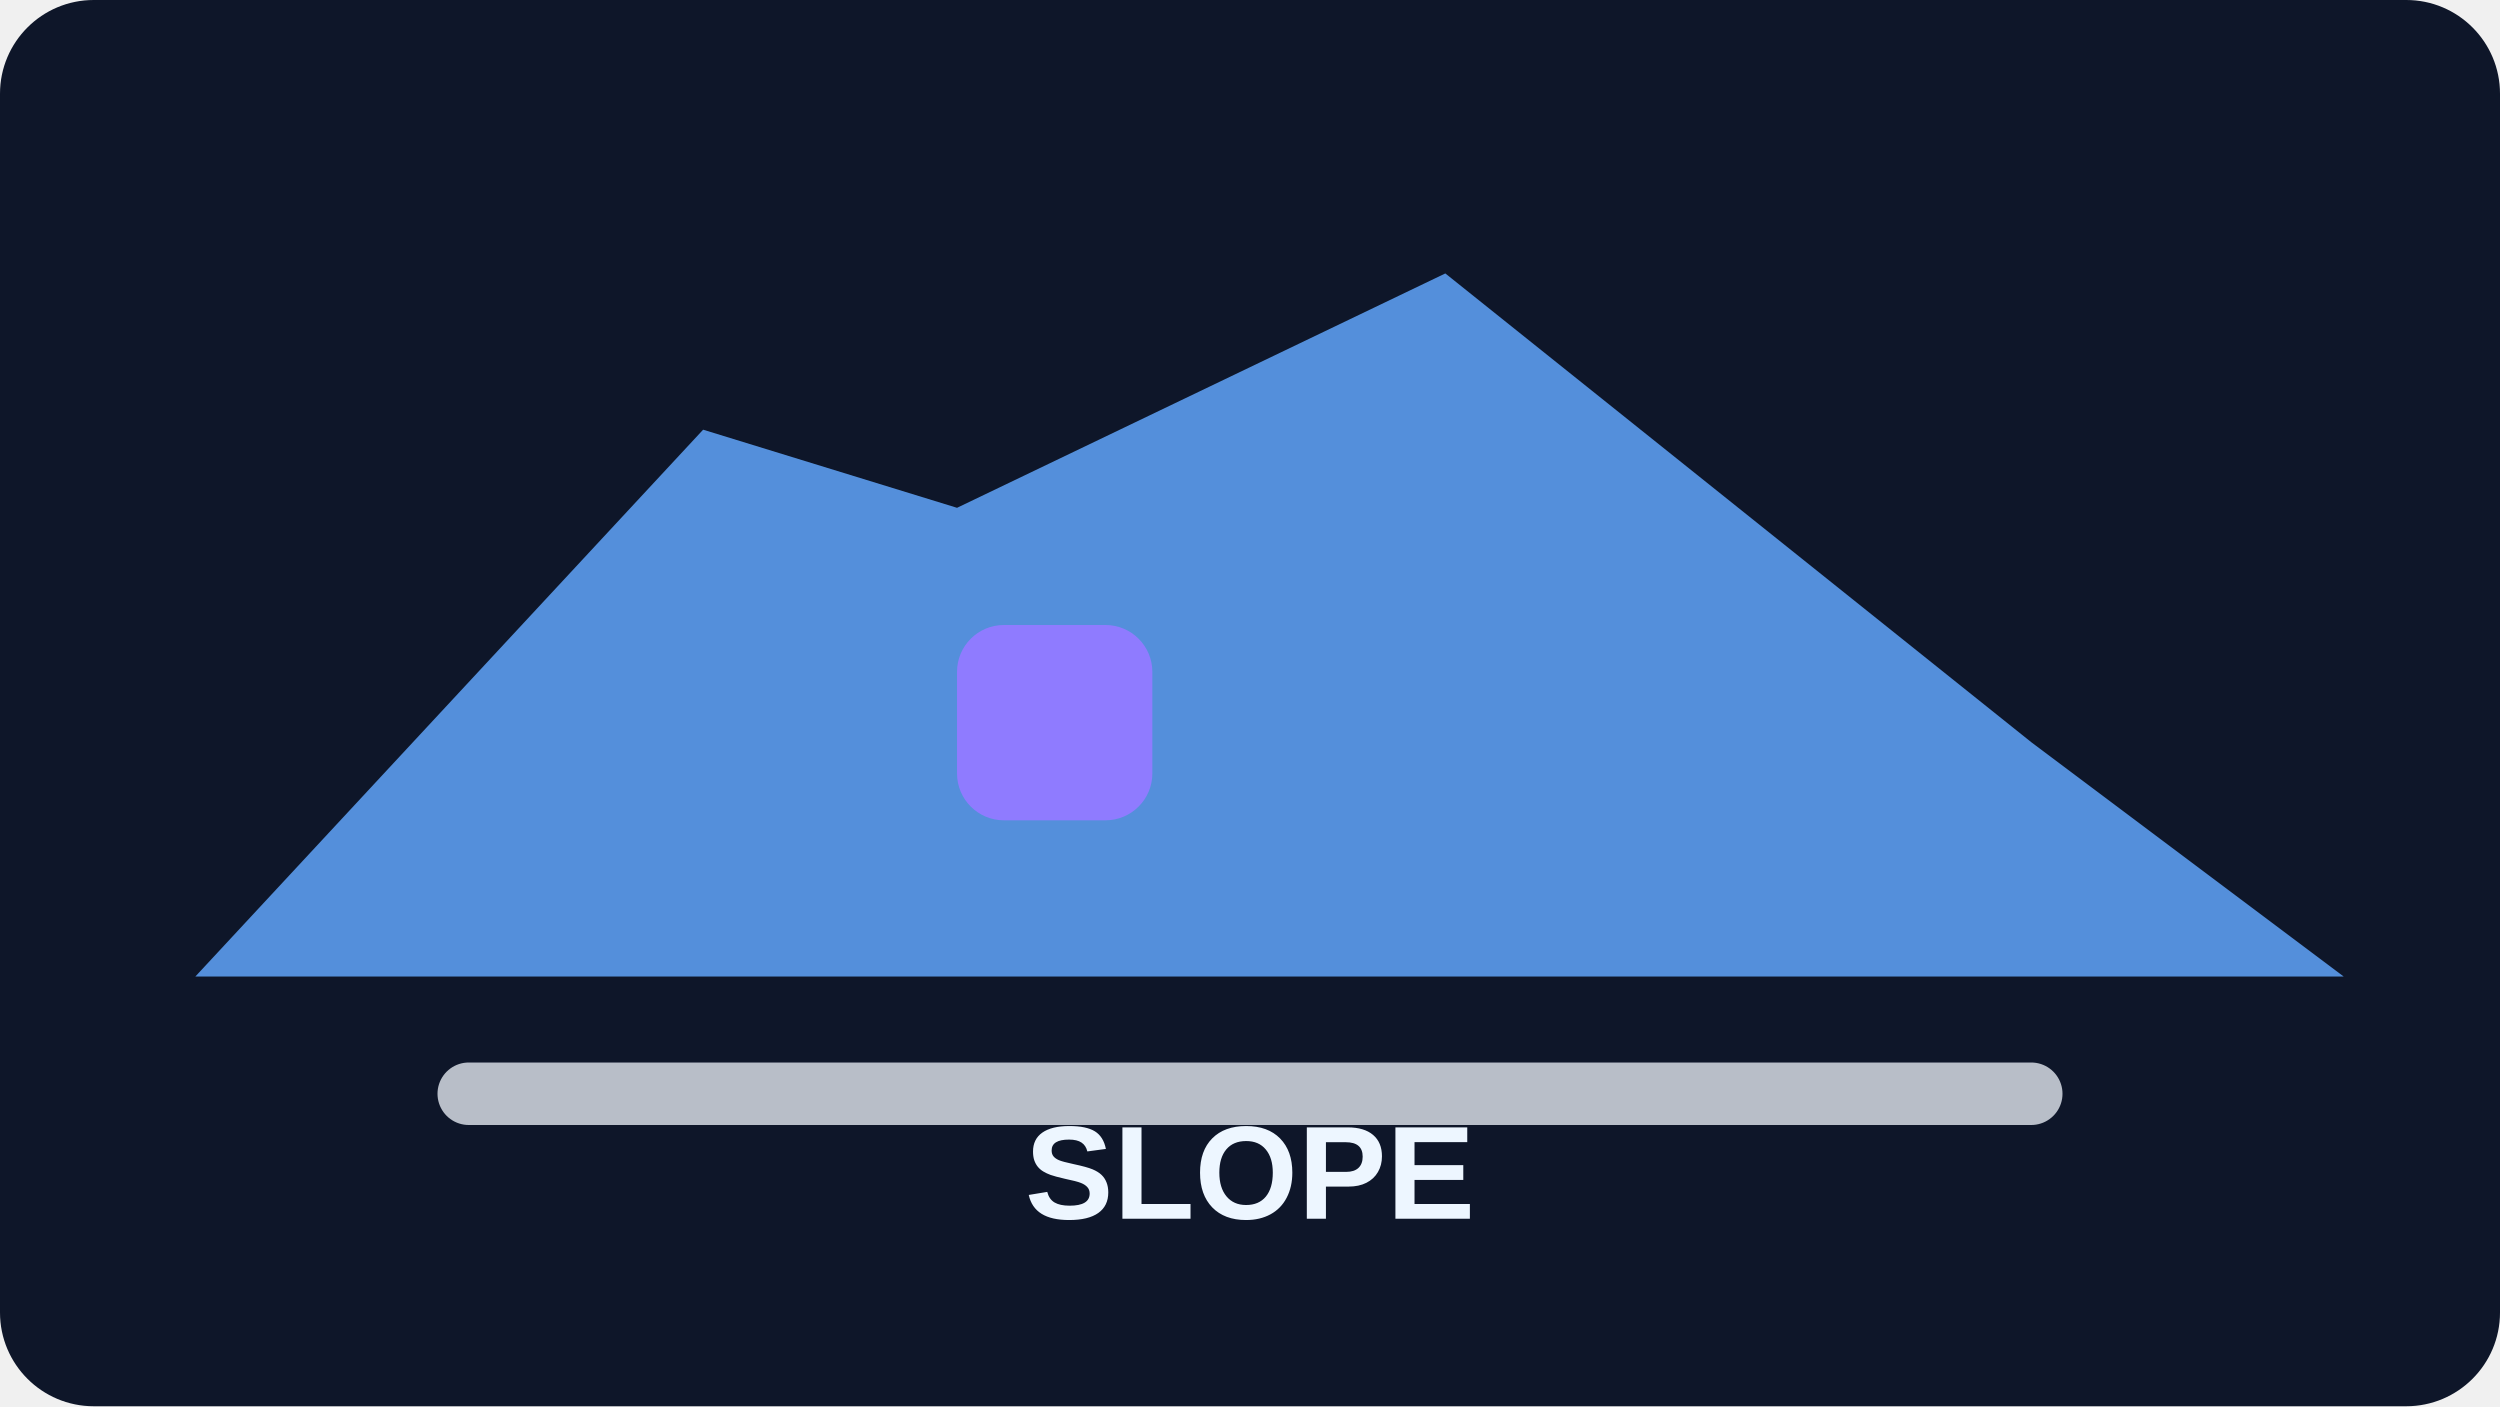
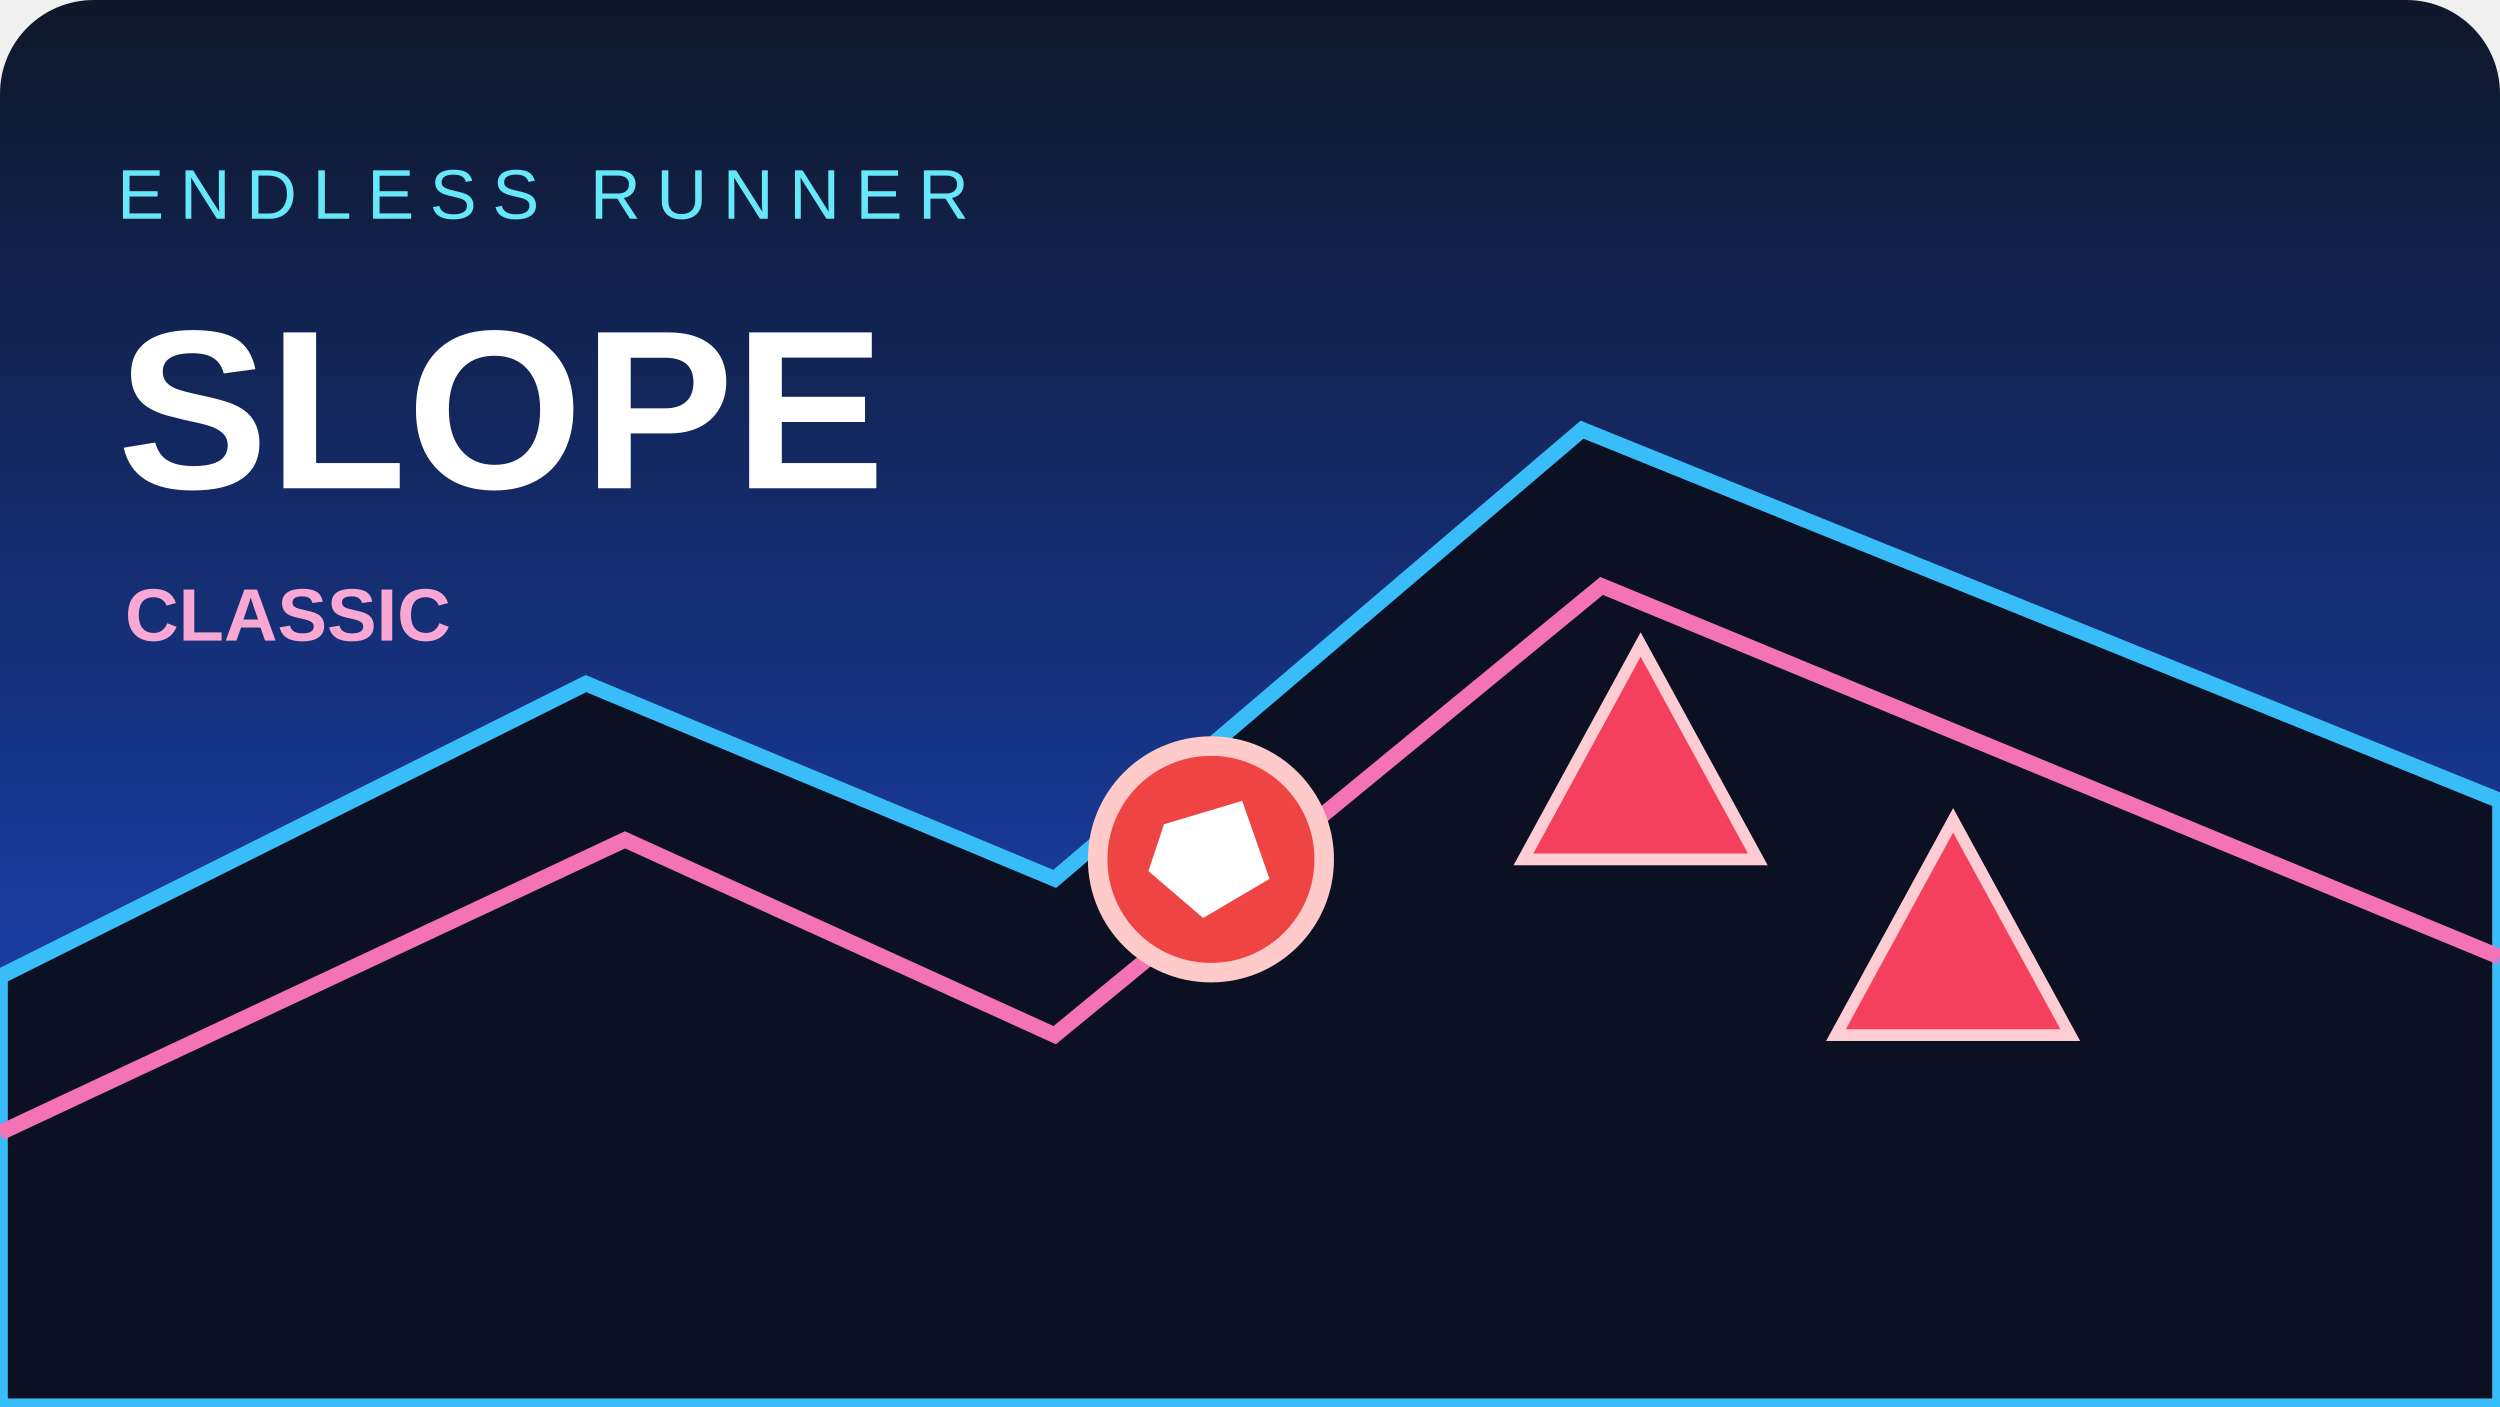
- <svg xmlns="http://www.w3.org/2000/svg" viewBox="0 0 640 360" role="img" aria-label="Slope Classic thumbnail">
-   <rect width="640" height="360" fill="#0e1629" rx="24" />
-   <path d="M50 250 L180 110 L245 130 L370 70 L520 190 L600 250 Z" fill="#60a5fa" opacity="0.85" />
-   <path d="M120 280 L520 280" stroke="#e2e8f0" stroke-width="16" stroke-linecap="round" opacity="0.8" />
-   <rect x="245" y="160" width="50" height="50" rx="12" fill="#8f7bff" />
-   <text x="320" y="312" text-anchor="middle" font-size="34" fill="#edf6ff" font-family="Arial, sans-serif" font-weight="700">SLOPE</text>
+ <svg xmlns="http://www.w3.org/2000/svg" viewBox="0 0 640 360">
+   <defs>
+     <linearGradient id="b" x2="0" y2="1">
+       <stop stop-color="#0f172a" />
+       <stop offset="1" stop-color="#1d4ed8" />
+     </linearGradient>
+   </defs>
+   <rect width="640" height="360" rx="24" fill="url(#b)" />
+   <path d="M0 250L150 175L270 225L405 110L640 205V360H0Z" fill="#0b1023" stroke="#38bdf8" stroke-width="4" />
+   <path d="M0 290L160 215L270 265L410 150L640 245" fill="none" stroke="#f472b6" stroke-width="4" />
+   <circle cx="310" cy="220" r="29" fill="#ef4444" stroke="#fecaca" stroke-width="5" />
+   <path d="M298 211L318 205L325 225L308 235L294 223Z" fill="white" />
+   <g fill="#f43f5e" stroke="#fecdd3" stroke-width="3">
+     <path d="M420 165L450 220H390Z" />
+     <path d="M500 210L530 265H470Z" />
+   </g>
+   <text x="30" y="56" fill="#67e8f9" font-family="Arial" font-size="18" letter-spacing="4">ENDLESS RUNNER</text>
+   <text x="30" y="125" fill="white" font-family="Arial" font-size="58" font-weight="900">SLOPE</text>
+   <text x="32" y="164" fill="#f9a8d4" font-family="Arial" font-size="19" font-weight="700">CLASSIC</text>
</svg>
